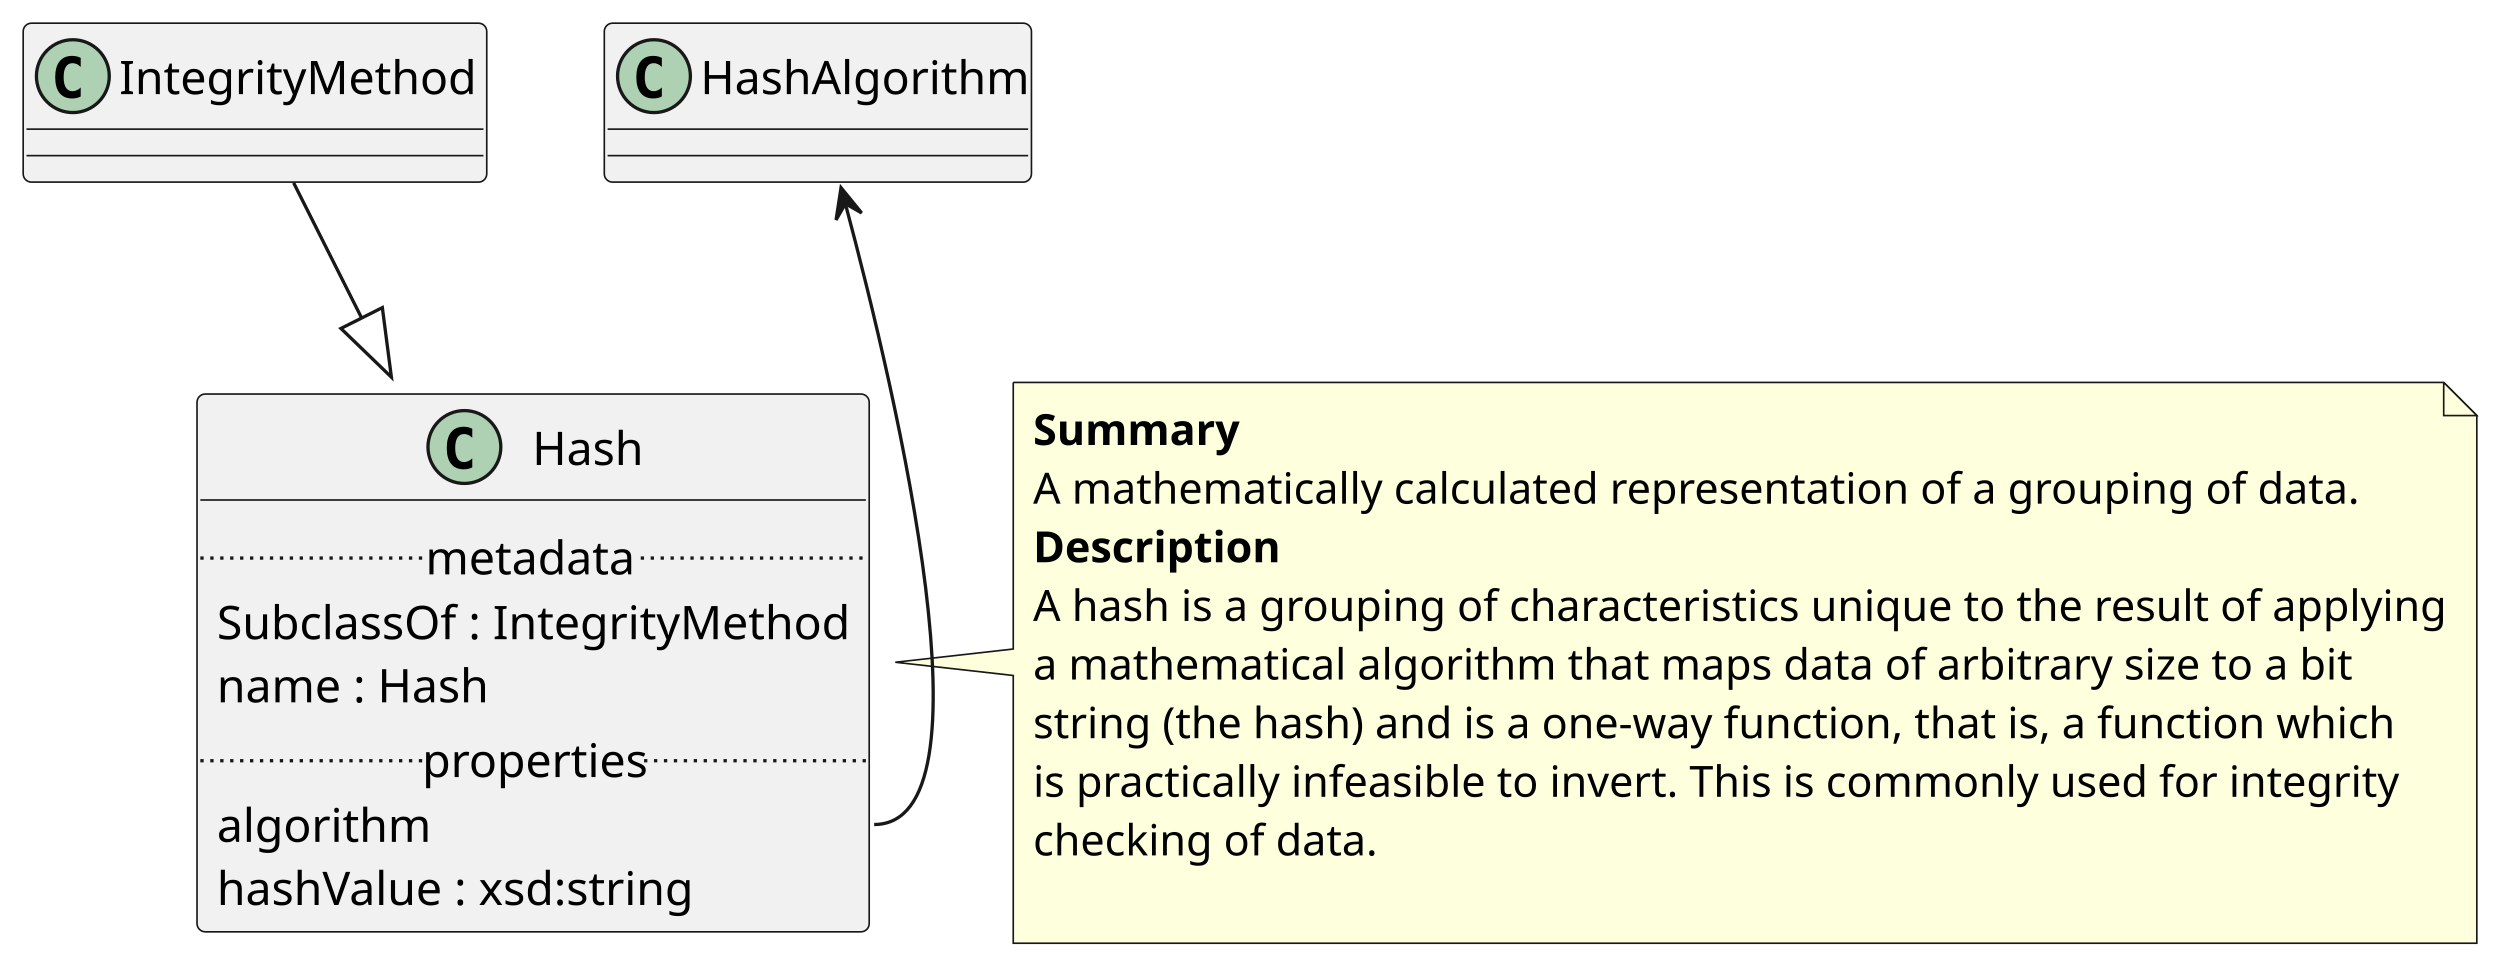
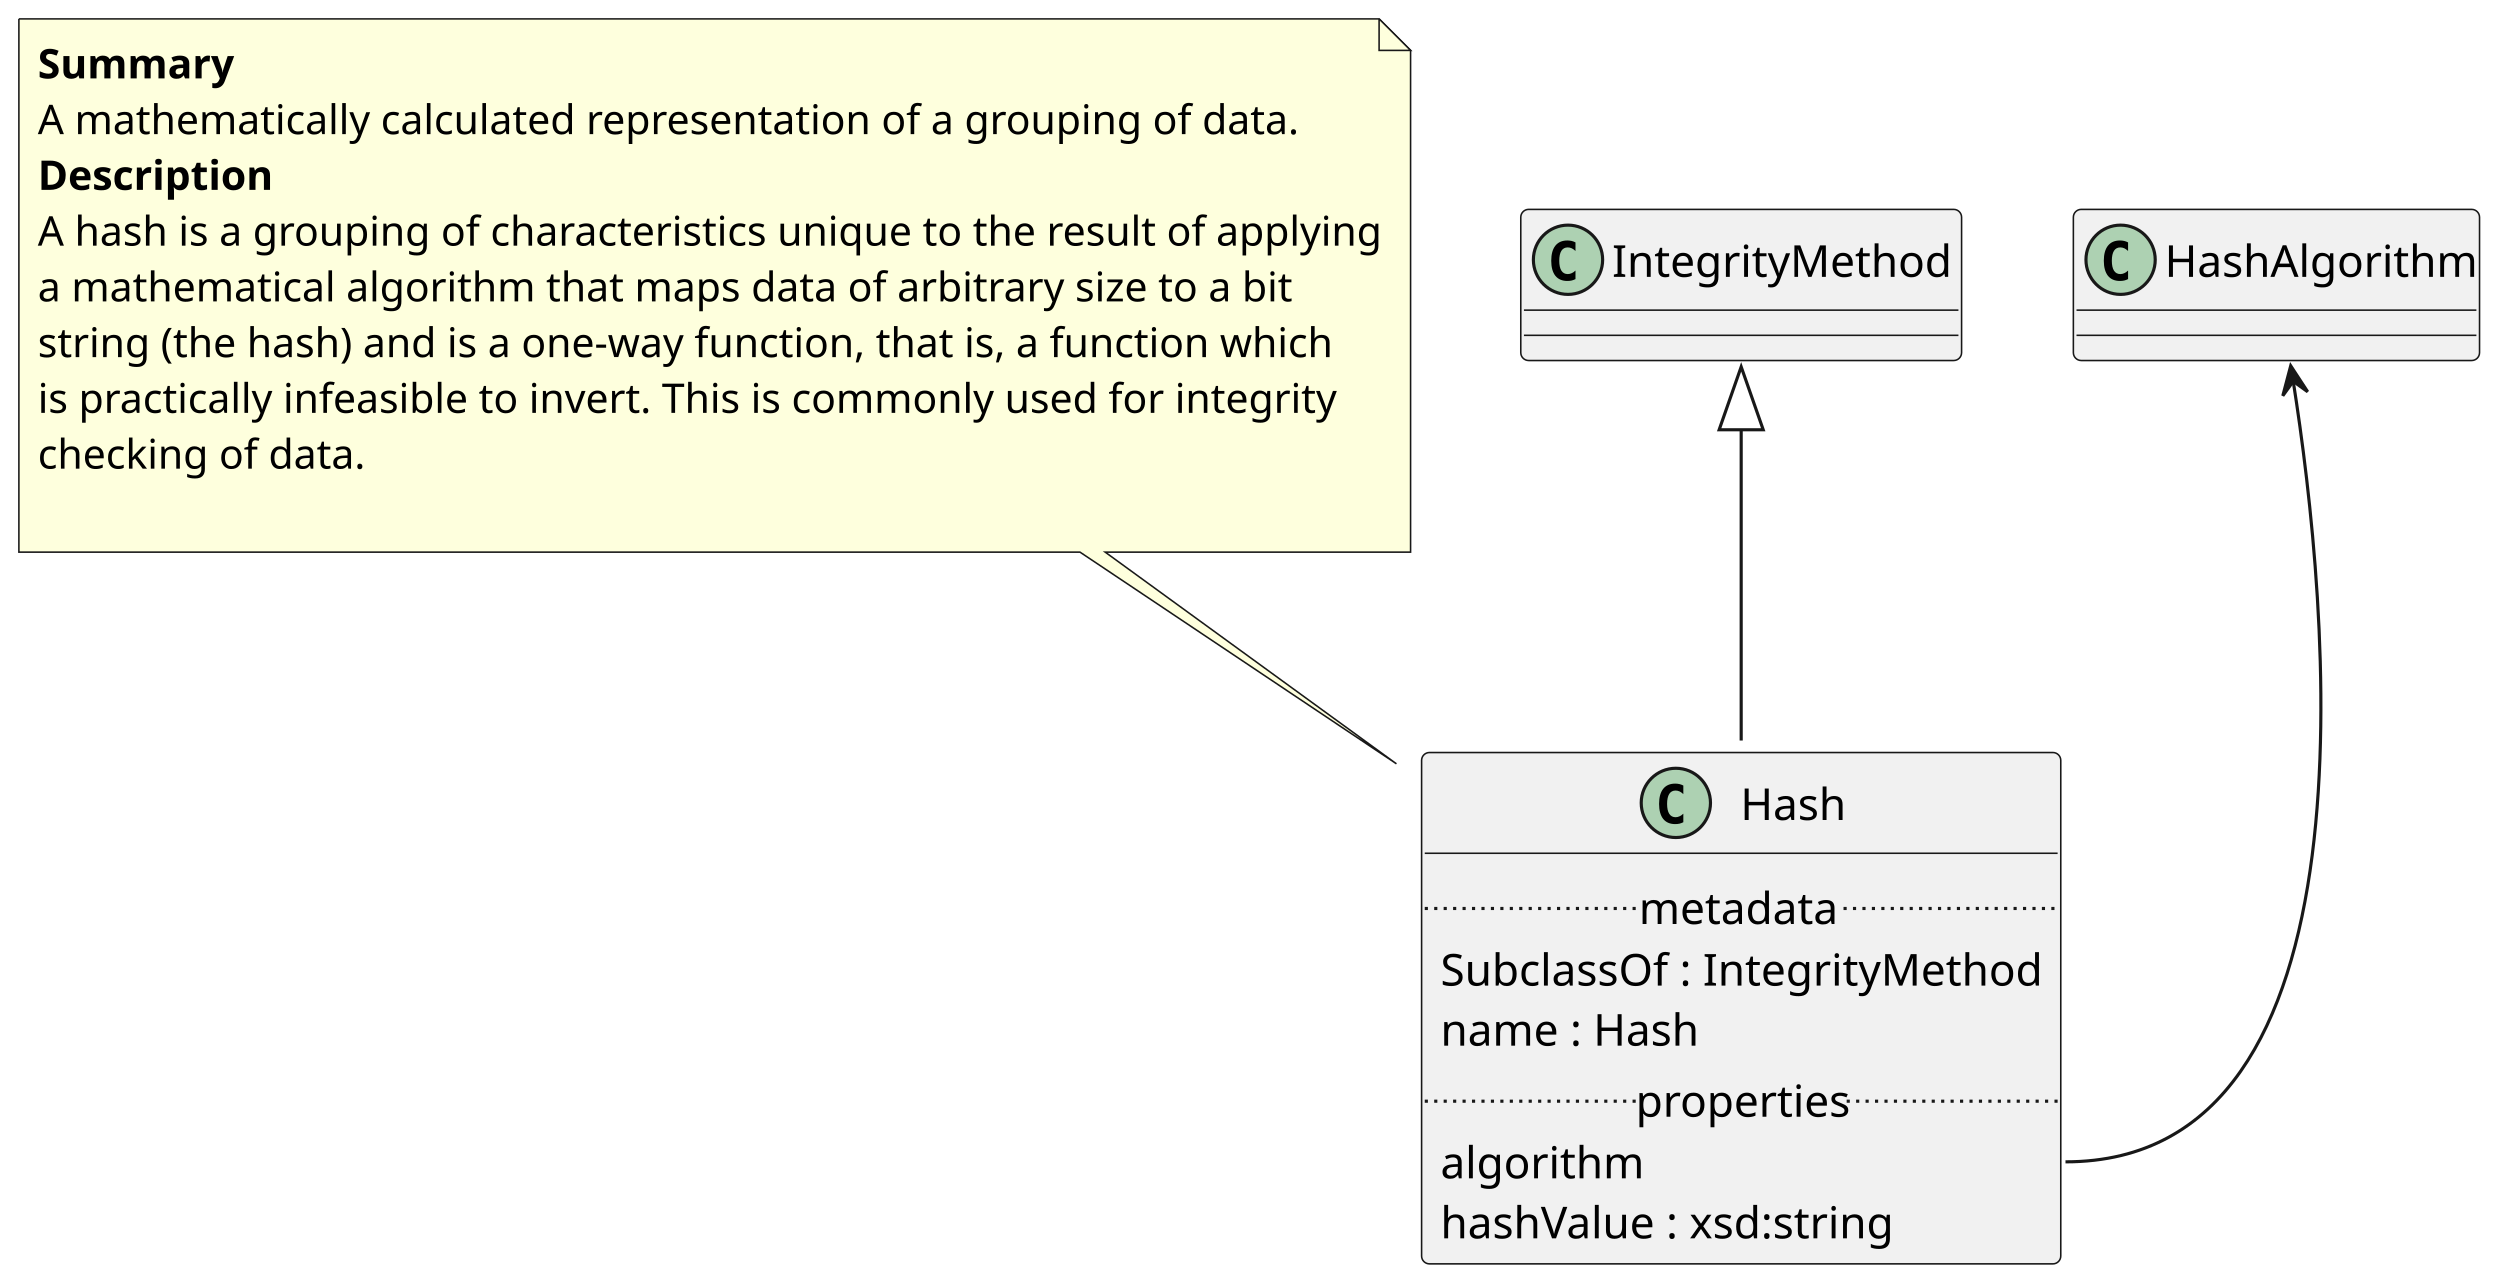
- <svg xmlns="http://www.w3.org/2000/svg" contentStyleType="text/css" height="291px" preserveAspectRatio="none" style="width:755px;height:291px;background:#FFFFFF;" version="1.1" viewBox="0 0 755 291" width="755px" zoomAndPan="magnify">
+ <svg xmlns="http://www.w3.org/2000/svg" contentStyleType="text/css" height="408px" preserveAspectRatio="none" style="width:794px;height:408px;background:#FFFFFF;" version="1.1" viewBox="0 0 794 408" width="794px" zoomAndPan="magnify">
  <defs />
  <g>
    <g id="elem_Hash">
-       <rect codeLine="1" fill="#F1F1F1" height="162.407" id="Hash" rx="2.5" ry="2.5" style="stroke:#181818;stroke-width:0.5;" width="203" x="59.5" y="119" />
-       <ellipse cx="140.25" cy="135" fill="#ADD1B2" rx="11" ry="11" style="stroke:#181818;stroke-width:1.0;" />
-       <path d="M140.047,141.734 Q137.562,141.734 136.234,140.094 Q134.922,138.422 134.922,135.312 Q134.922,132.188 136.234,130.531 Q137.562,128.875 140.047,128.875 Q140.766,128.875 141.422,129.031 Q142.062,129.188 142.625,129.484 L142.625,132.203 Q142.266,131.859 141.969,131.672 Q141.672,131.469 141.406,131.344 Q141.094,131.203 140.781,131.141 Q140.484,131.078 140.172,131.078 Q138.844,131.078 138.156,132.141 Q137.469,133.234 137.469,135.312 Q137.469,137.406 138.156,138.469 Q138.844,139.547 140.172,139.547 Q140.812,139.547 141.406,139.266 Q141.703,139.141 141.984,138.953 Q142.281,138.75 142.625,138.422 L142.625,141.141 Q142.047,141.438 141.406,141.594 Q140.766,141.734 140.047,141.734 Z " fill="#000000" />
-       <text fill="#000000" font-family="sans-serif" font-size="14" lengthAdjust="spacing" textLength="33" x="160.75" y="140.432">Hash</text>
-       <line style="stroke:#181818;stroke-width:0.5;" x1="60.5" x2="261.5" y1="151" y2="151" />
-       <text fill="#000000" font-family="sans-serif" font-size="14" lengthAdjust="spacing" textLength="191" x="65.5" y="193.034">SubclassOf : IntegrityMethod</text>
-       <text fill="#000000" font-family="sans-serif" font-size="14" lengthAdjust="spacing" textLength="81" x="65.5" y="212.102">name : Hash</text>
-       <line style="stroke:#181818;stroke-width:1.0;stroke-dasharray:1.0,2.0;" x1="60.5" x2="128.5" y1="168.534" y2="168.534" />
-       <text fill="#000000" font-family="sans-serif" font-size="14" lengthAdjust="spacing" textLength="65" x="128.5" y="173.466">metadata</text>
-       <line style="stroke:#181818;stroke-width:1.0;stroke-dasharray:1.0,2.0;" x1="193.5" x2="261.5" y1="168.534" y2="168.534" />
-       <text fill="#000000" font-family="sans-serif" font-size="14" lengthAdjust="spacing" textLength="63" x="65.5" y="254.238">algorithm</text>
-       <text fill="#000000" font-family="sans-serif" font-size="14" lengthAdjust="spacing" textLength="139" x="65.5" y="273.305">hashValue : xsd:string</text>
-       <line style="stroke:#181818;stroke-width:1.0;stroke-dasharray:1.0,2.0;" x1="60.5" x2="127.5" y1="229.738" y2="229.738" />
-       <text fill="#000000" font-family="sans-serif" font-size="14" lengthAdjust="spacing" textLength="67" x="127.5" y="234.67">properties</text>
-       <line style="stroke:#181818;stroke-width:1.0;stroke-dasharray:1.0,2.0;" x1="194.5" x2="261.5" y1="229.738" y2="229.738" />
+       <rect codeLine="1" fill="#F1F1F1" height="162.407" id="Hash" rx="2.5" ry="2.5" style="stroke:#181818;stroke-width:0.5;" width="203" x="451.5" y="239" />
+       <ellipse cx="532.25" cy="255" fill="#ADD1B2" rx="11" ry="11" style="stroke:#181818;stroke-width:1.0;" />
+       <path d="M532.047,261.734 Q529.562,261.734 528.234,260.094 Q526.922,258.422 526.922,255.312 Q526.922,252.188 528.234,250.531 Q529.562,248.875 532.047,248.875 Q532.766,248.875 533.422,249.031 Q534.062,249.188 534.625,249.484 L534.625,252.203 Q534.266,251.859 533.969,251.672 Q533.672,251.469 533.406,251.344 Q533.094,251.203 532.781,251.141 Q532.484,251.078 532.172,251.078 Q530.844,251.078 530.156,252.141 Q529.469,253.234 529.469,255.312 Q529.469,257.406 530.156,258.469 Q530.844,259.547 532.172,259.547 Q532.812,259.547 533.406,259.266 Q533.703,259.141 533.984,258.953 Q534.281,258.75 534.625,258.422 L534.625,261.141 Q534.047,261.438 533.406,261.594 Q532.766,261.734 532.047,261.734 Z " fill="#000000" />
+       <text fill="#000000" font-family="sans-serif" font-size="14" lengthAdjust="spacing" textLength="33" x="552.75" y="260.432">Hash</text>
+       <line style="stroke:#181818;stroke-width:0.5;" x1="452.5" x2="653.5" y1="271" y2="271" />
+       <text fill="#000000" font-family="sans-serif" font-size="14" lengthAdjust="spacing" textLength="191" x="457.5" y="313.034">SubclassOf : IntegrityMethod</text>
+       <text fill="#000000" font-family="sans-serif" font-size="14" lengthAdjust="spacing" textLength="81" x="457.5" y="332.102">name : Hash</text>
+       <line style="stroke:#181818;stroke-width:1.0;stroke-dasharray:1.0,2.0;" x1="452.5" x2="520.5" y1="288.534" y2="288.534" />
+       <text fill="#000000" font-family="sans-serif" font-size="14" lengthAdjust="spacing" textLength="65" x="520.5" y="293.466">metadata</text>
+       <line style="stroke:#181818;stroke-width:1.0;stroke-dasharray:1.0,2.0;" x1="585.5" x2="653.5" y1="288.534" y2="288.534" />
+       <text fill="#000000" font-family="sans-serif" font-size="14" lengthAdjust="spacing" textLength="63" x="457.5" y="374.238">algorithm</text>
+       <text fill="#000000" font-family="sans-serif" font-size="14" lengthAdjust="spacing" textLength="139" x="457.5" y="393.305">hashValue : xsd:string</text>
+       <line style="stroke:#181818;stroke-width:1.0;stroke-dasharray:1.0,2.0;" x1="452.5" x2="519.5" y1="349.738" y2="349.738" />
+       <text fill="#000000" font-family="sans-serif" font-size="14" lengthAdjust="spacing" textLength="67" x="519.5" y="354.67">properties</text>
+       <line style="stroke:#181818;stroke-width:1.0;stroke-dasharray:1.0,2.0;" x1="586.5" x2="653.5" y1="349.738" y2="349.738" />
    </g>
    <g id="elem_GMN3">
-       <path d="M306,115.5 L306,196 L270.37,200 L306,204 L306,284.854 A0,0 0 0 0 306,284.854 L748,284.854 A0,0 0 0 0 748,284.854 L748,125.5 L738,115.5 L306,115.5 A0,0 0 0 0 306,115.5 " fill="#FEFFDD" style="stroke:#181818;stroke-width:0.5;" />
-       <path d="M738,115.5 L738,125.5 L748,125.5 L738,115.5 " fill="#FEFFDD" style="stroke:#181818;stroke-width:0.5;" />
-       <text fill="#000000" font-family="sans-serif" font-size="13" font-weight="bold" lengthAdjust="spacing" textLength="62" x="312" y="134.397">Summary</text>
-       <text fill="#000000" font-family="sans-serif" font-size="13" lengthAdjust="spacing" textLength="390" x="312" y="152.103">A mathematically calculated representation of a grouping of data.</text>
-       <text fill="#000000" font-family="sans-serif" font-size="13" font-weight="bold" lengthAdjust="spacing" textLength="81" x="312" y="169.809">Description</text>
-       <text fill="#000000" font-family="sans-serif" font-size="13" lengthAdjust="spacing" textLength="421" x="312" y="187.515">A hash is a grouping of characteristics unique to the result of applying</text>
-       <text fill="#000000" font-family="sans-serif" font-size="13" lengthAdjust="spacing" textLength="381" x="312" y="205.221">a mathematical algorithm that maps data of arbitrary size to a bit</text>
-       <text fill="#000000" font-family="sans-serif" font-size="13" lengthAdjust="spacing" textLength="403" x="312" y="222.927">string (the hash) and is a one-way function, that is, a function which</text>
-       <text fill="#000000" font-family="sans-serif" font-size="13" lengthAdjust="spacing" textLength="407" x="312" y="240.633">is practically infeasible to invert. This is commonly used for integrity</text>
-       <text fill="#000000" font-family="sans-serif" font-size="13" lengthAdjust="spacing" textLength="102" x="312" y="258.339">checking of data.</text>
-       <text fill="#000000" font-family="sans-serif" font-size="13" lengthAdjust="spacing" textLength="3" x="312" y="276.045"> </text>
+       <path d="M6,6 L6,175.354 A0,0 0 0 0 6,175.354 L343,175.354 L443.51,242.59 L351,175.354 L448,175.354 A0,0 0 0 0 448,175.354 L448,16 L438,6 L6,6 A0,0 0 0 0 6,6 " fill="#FEFFDD" style="stroke:#181818;stroke-width:0.5;" />
+       <path d="M438,6 L438,16 L448,16 L438,6 " fill="#FEFFDD" style="stroke:#181818;stroke-width:0.5;" />
+       <text fill="#000000" font-family="sans-serif" font-size="13" font-weight="bold" lengthAdjust="spacing" textLength="62" x="12" y="24.897">Summary</text>
+       <text fill="#000000" font-family="sans-serif" font-size="13" lengthAdjust="spacing" textLength="390" x="12" y="42.603">A mathematically calculated representation of a grouping of data.</text>
+       <text fill="#000000" font-family="sans-serif" font-size="13" font-weight="bold" lengthAdjust="spacing" textLength="81" x="12" y="60.309">Description</text>
+       <text fill="#000000" font-family="sans-serif" font-size="13" lengthAdjust="spacing" textLength="421" x="12" y="78.015">A hash is a grouping of characteristics unique to the result of applying</text>
+       <text fill="#000000" font-family="sans-serif" font-size="13" lengthAdjust="spacing" textLength="381" x="12" y="95.721">a mathematical algorithm that maps data of arbitrary size to a bit</text>
+       <text fill="#000000" font-family="sans-serif" font-size="13" lengthAdjust="spacing" textLength="403" x="12" y="113.427">string (the hash) and is a one-way function, that is, a function which</text>
+       <text fill="#000000" font-family="sans-serif" font-size="13" lengthAdjust="spacing" textLength="407" x="12" y="131.133">is practically infeasible to invert. This is commonly used for integrity</text>
+       <text fill="#000000" font-family="sans-serif" font-size="13" lengthAdjust="spacing" textLength="102" x="12" y="148.839">checking of data.</text>
+       <text fill="#000000" font-family="sans-serif" font-size="13" lengthAdjust="spacing" textLength="3" x="12" y="166.545"> </text>
    </g>
    <g id="elem_IntegrityMethod">
-       <rect fill="#F1F1F1" height="48" id="IntegrityMethod" rx="2.5" ry="2.5" style="stroke:#181818;stroke-width:0.5;" width="140" x="7" y="7" />
-       <ellipse cx="22" cy="23" fill="#ADD1B2" rx="11" ry="11" style="stroke:#181818;stroke-width:1.0;" />
-       <path d="M21.797,29.734 Q19.312,29.734 17.984,28.094 Q16.672,26.422 16.672,23.312 Q16.672,20.188 17.984,18.531 Q19.312,16.875 21.797,16.875 Q22.516,16.875 23.172,17.031 Q23.812,17.188 24.375,17.484 L24.375,20.203 Q24.016,19.859 23.719,19.672 Q23.422,19.469 23.156,19.344 Q22.844,19.203 22.531,19.141 Q22.234,19.078 21.922,19.078 Q20.594,19.078 19.906,20.141 Q19.219,21.234 19.219,23.312 Q19.219,25.406 19.906,26.469 Q20.594,27.547 21.922,27.547 Q22.562,27.547 23.156,27.266 Q23.453,27.141 23.734,26.953 Q24.031,26.75 24.375,26.422 L24.375,29.141 Q23.797,29.438 23.156,29.594 Q22.516,29.734 21.797,29.734 Z " fill="#000000" />
-       <text fill="#000000" font-family="sans-serif" font-size="14" lengthAdjust="spacing" textLength="108" x="36" y="28.432">IntegrityMethod</text>
-       <line style="stroke:#181818;stroke-width:0.5;" x1="8" x2="146" y1="39" y2="39" />
-       <line style="stroke:#181818;stroke-width:0.5;" x1="8" x2="146" y1="47" y2="47" />
+       <rect fill="#F1F1F1" height="48" id="IntegrityMethod" rx="2.5" ry="2.5" style="stroke:#181818;stroke-width:0.5;" width="140" x="483" y="66.5" />
+       <ellipse cx="498" cy="82.5" fill="#ADD1B2" rx="11" ry="11" style="stroke:#181818;stroke-width:1.0;" />
+       <path d="M497.797,89.234 Q495.312,89.234 493.984,87.594 Q492.672,85.922 492.672,82.812 Q492.672,79.688 493.984,78.031 Q495.312,76.375 497.797,76.375 Q498.516,76.375 499.172,76.531 Q499.812,76.688 500.375,76.984 L500.375,79.703 Q500.016,79.359 499.719,79.172 Q499.422,78.969 499.156,78.844 Q498.844,78.703 498.531,78.641 Q498.234,78.578 497.922,78.578 Q496.594,78.578 495.906,79.641 Q495.219,80.734 495.219,82.812 Q495.219,84.906 495.906,85.969 Q496.594,87.047 497.922,87.047 Q498.562,87.047 499.156,86.766 Q499.453,86.641 499.734,86.453 Q500.031,86.25 500.375,85.922 L500.375,88.641 Q499.797,88.938 499.156,89.094 Q498.516,89.234 497.797,89.234 Z " fill="#000000" />
+       <text fill="#000000" font-family="sans-serif" font-size="14" lengthAdjust="spacing" textLength="108" x="512" y="87.932">IntegrityMethod</text>
+       <line style="stroke:#181818;stroke-width:0.5;" x1="484" x2="622" y1="98.5" y2="98.5" />
+       <line style="stroke:#181818;stroke-width:0.5;" x1="484" x2="622" y1="106.5" y2="106.5" />
    </g>
    <g id="elem_HashAlgorithm">
-       <rect fill="#F1F1F1" height="48" id="HashAlgorithm" rx="2.5" ry="2.5" style="stroke:#181818;stroke-width:0.5;" width="129" x="182.5" y="7" />
-       <ellipse cx="197.5" cy="23" fill="#ADD1B2" rx="11" ry="11" style="stroke:#181818;stroke-width:1.0;" />
-       <path d="M197.297,29.734 Q194.812,29.734 193.484,28.094 Q192.172,26.422 192.172,23.312 Q192.172,20.188 193.484,18.531 Q194.812,16.875 197.297,16.875 Q198.016,16.875 198.672,17.031 Q199.312,17.188 199.875,17.484 L199.875,20.203 Q199.516,19.859 199.219,19.672 Q198.922,19.469 198.656,19.344 Q198.344,19.203 198.031,19.141 Q197.734,19.078 197.422,19.078 Q196.094,19.078 195.406,20.141 Q194.719,21.234 194.719,23.312 Q194.719,25.406 195.406,26.469 Q196.094,27.547 197.422,27.547 Q198.062,27.547 198.656,27.266 Q198.953,27.141 199.234,26.953 Q199.531,26.75 199.875,26.422 L199.875,29.141 Q199.297,29.438 198.656,29.594 Q198.016,29.734 197.297,29.734 Z " fill="#000000" />
-       <text fill="#000000" font-family="sans-serif" font-size="14" lengthAdjust="spacing" textLength="97" x="211.5" y="28.432">HashAlgorithm</text>
-       <line style="stroke:#181818;stroke-width:0.5;" x1="183.5" x2="310.5" y1="39" y2="39" />
-       <line style="stroke:#181818;stroke-width:0.5;" x1="183.5" x2="310.5" y1="47" y2="47" />
+       <rect fill="#F1F1F1" height="48" id="HashAlgorithm" rx="2.5" ry="2.5" style="stroke:#181818;stroke-width:0.5;" width="129" x="658.5" y="66.5" />
+       <ellipse cx="673.5" cy="82.5" fill="#ADD1B2" rx="11" ry="11" style="stroke:#181818;stroke-width:1.0;" />
+       <path d="M673.297,89.234 Q670.812,89.234 669.484,87.594 Q668.172,85.922 668.172,82.812 Q668.172,79.688 669.484,78.031 Q670.812,76.375 673.297,76.375 Q674.016,76.375 674.672,76.531 Q675.312,76.688 675.875,76.984 L675.875,79.703 Q675.516,79.359 675.219,79.172 Q674.922,78.969 674.656,78.844 Q674.344,78.703 674.031,78.641 Q673.734,78.578 673.422,78.578 Q672.094,78.578 671.406,79.641 Q670.719,80.734 670.719,82.812 Q670.719,84.906 671.406,85.969 Q672.094,87.047 673.422,87.047 Q674.062,87.047 674.656,86.766 Q674.953,86.641 675.234,86.453 Q675.531,86.25 675.875,85.922 L675.875,88.641 Q675.297,88.938 674.656,89.094 Q674.016,89.234 673.297,89.234 Z " fill="#000000" />
+       <text fill="#000000" font-family="sans-serif" font-size="14" lengthAdjust="spacing" textLength="97" x="687.5" y="87.932">HashAlgorithm</text>
+       <line style="stroke:#181818;stroke-width:0.5;" x1="659.5" x2="786.5" y1="98.5" y2="98.5" />
+       <line style="stroke:#181818;stroke-width:0.5;" x1="659.5" x2="786.5" y1="106.5" y2="106.5" />
    </g>
    <g id="link_IntegrityMethod_Hash">
-       <path codeLine="20" d="M88.68,55.22 C94.35,66.5 101.61,80.92 109.32,96.25 " fill="none" id="IntegrityMethod-to-Hash" style="stroke:#181818;stroke-width:1.0;" />
-       <polygon fill="none" points="115.47,92.9,118.2,113.91,102.96,99.19,115.47,92.9" style="stroke:#181818;stroke-width:1.0;" />
+       <path codeLine="20" d="M553,136.24 C553,164.41 553,201.67 553,235.19 " fill="none" id="IntegrityMethod-backto-Hash" style="stroke:#181818;stroke-width:1.0;" />
+       <polygon fill="none" points="546,136.5,553,116.5,560,136.5,546,136.5" style="stroke:#181818;stroke-width:1.0;" />
    </g>
    <g id="link_HashAlgorithm_Hash">
-       <path codeLine="21" d="M255.27,61.42 C271.14,120.72 301.19,249 264,249 " fill="none" id="HashAlgorithm-backto-Hash" style="stroke:#181818;stroke-width:1.0;" />
-       <polygon fill="#181818" points="253.99,56.68,252.494,66.415,255.303,61.505,260.213,64.314,253.99,56.68" style="stroke:#181818;stroke-width:1.0;" />
+       <path codeLine="21" d="M728.29,120.85 C739.56,192.21 757.27,369 656,369 " fill="none" id="HashAlgorithm-backto-Hash" style="stroke:#181818;stroke-width:1.0;" />
+       <polygon fill="#181818" points="727.53,116.18,725.019,125.704,728.329,121.116,732.917,124.425,727.53,116.18" style="stroke:#181818;stroke-width:1.0;" />
    </g>
  </g>
</svg>
